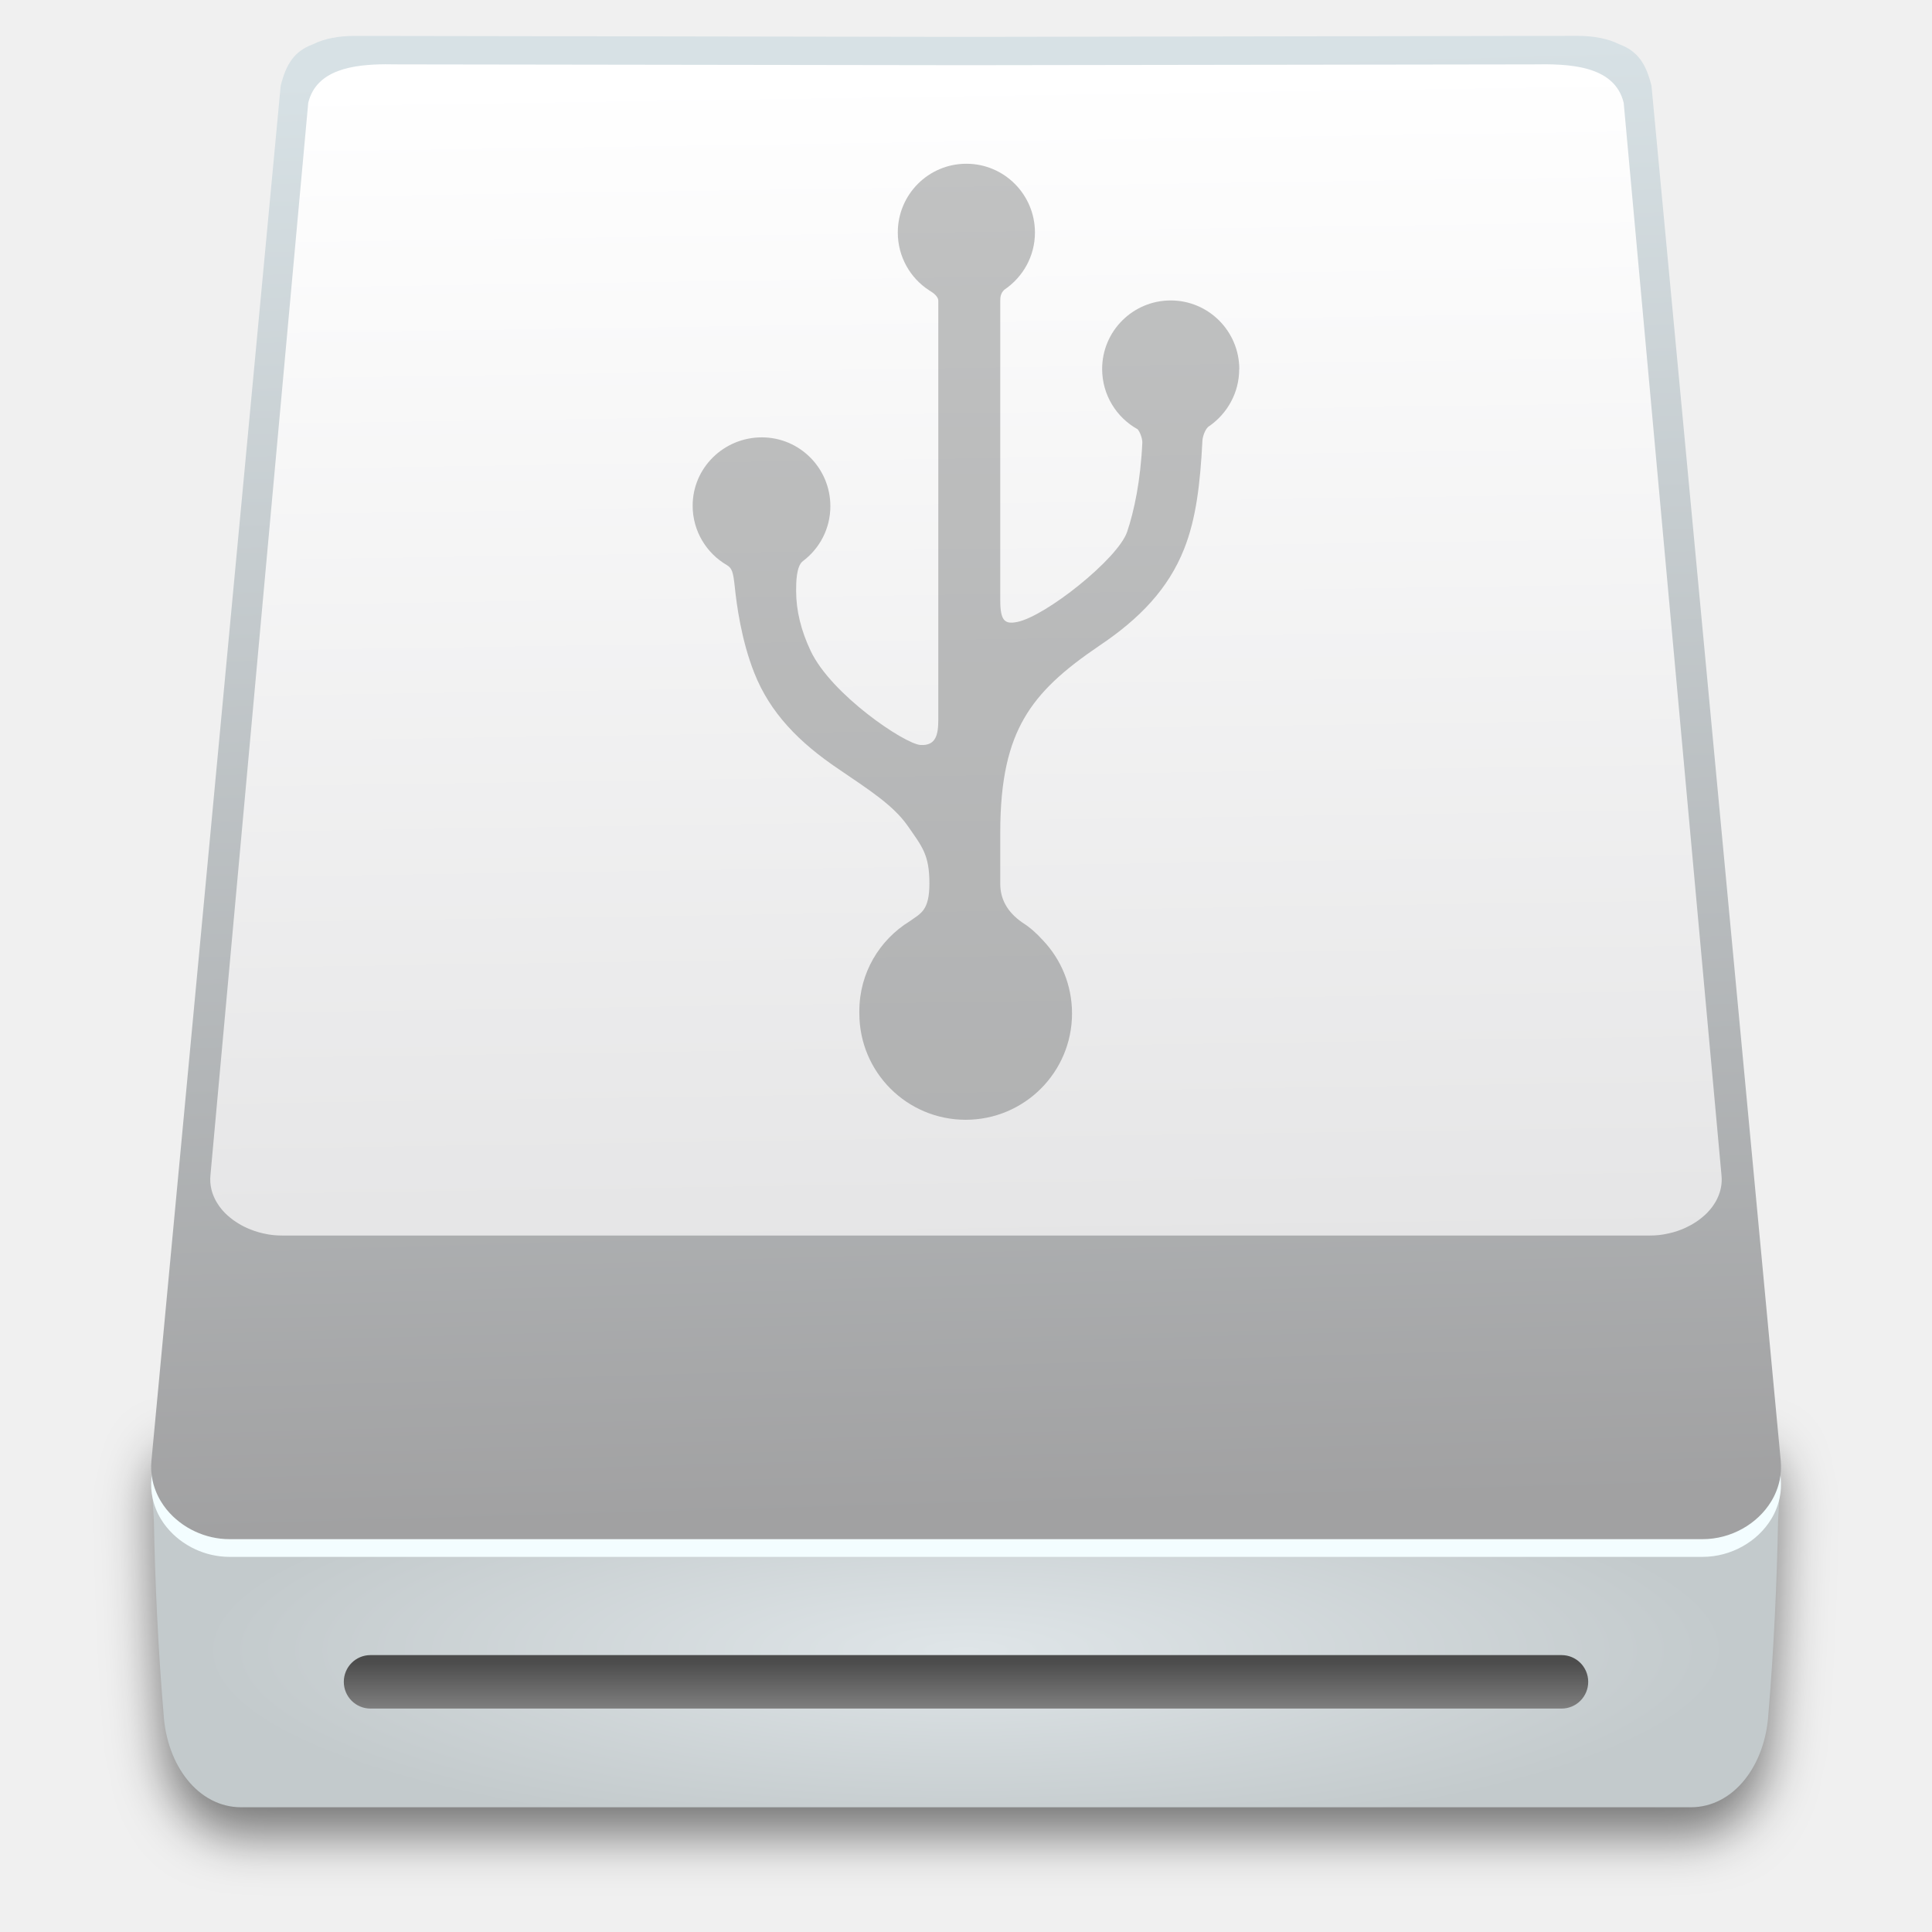
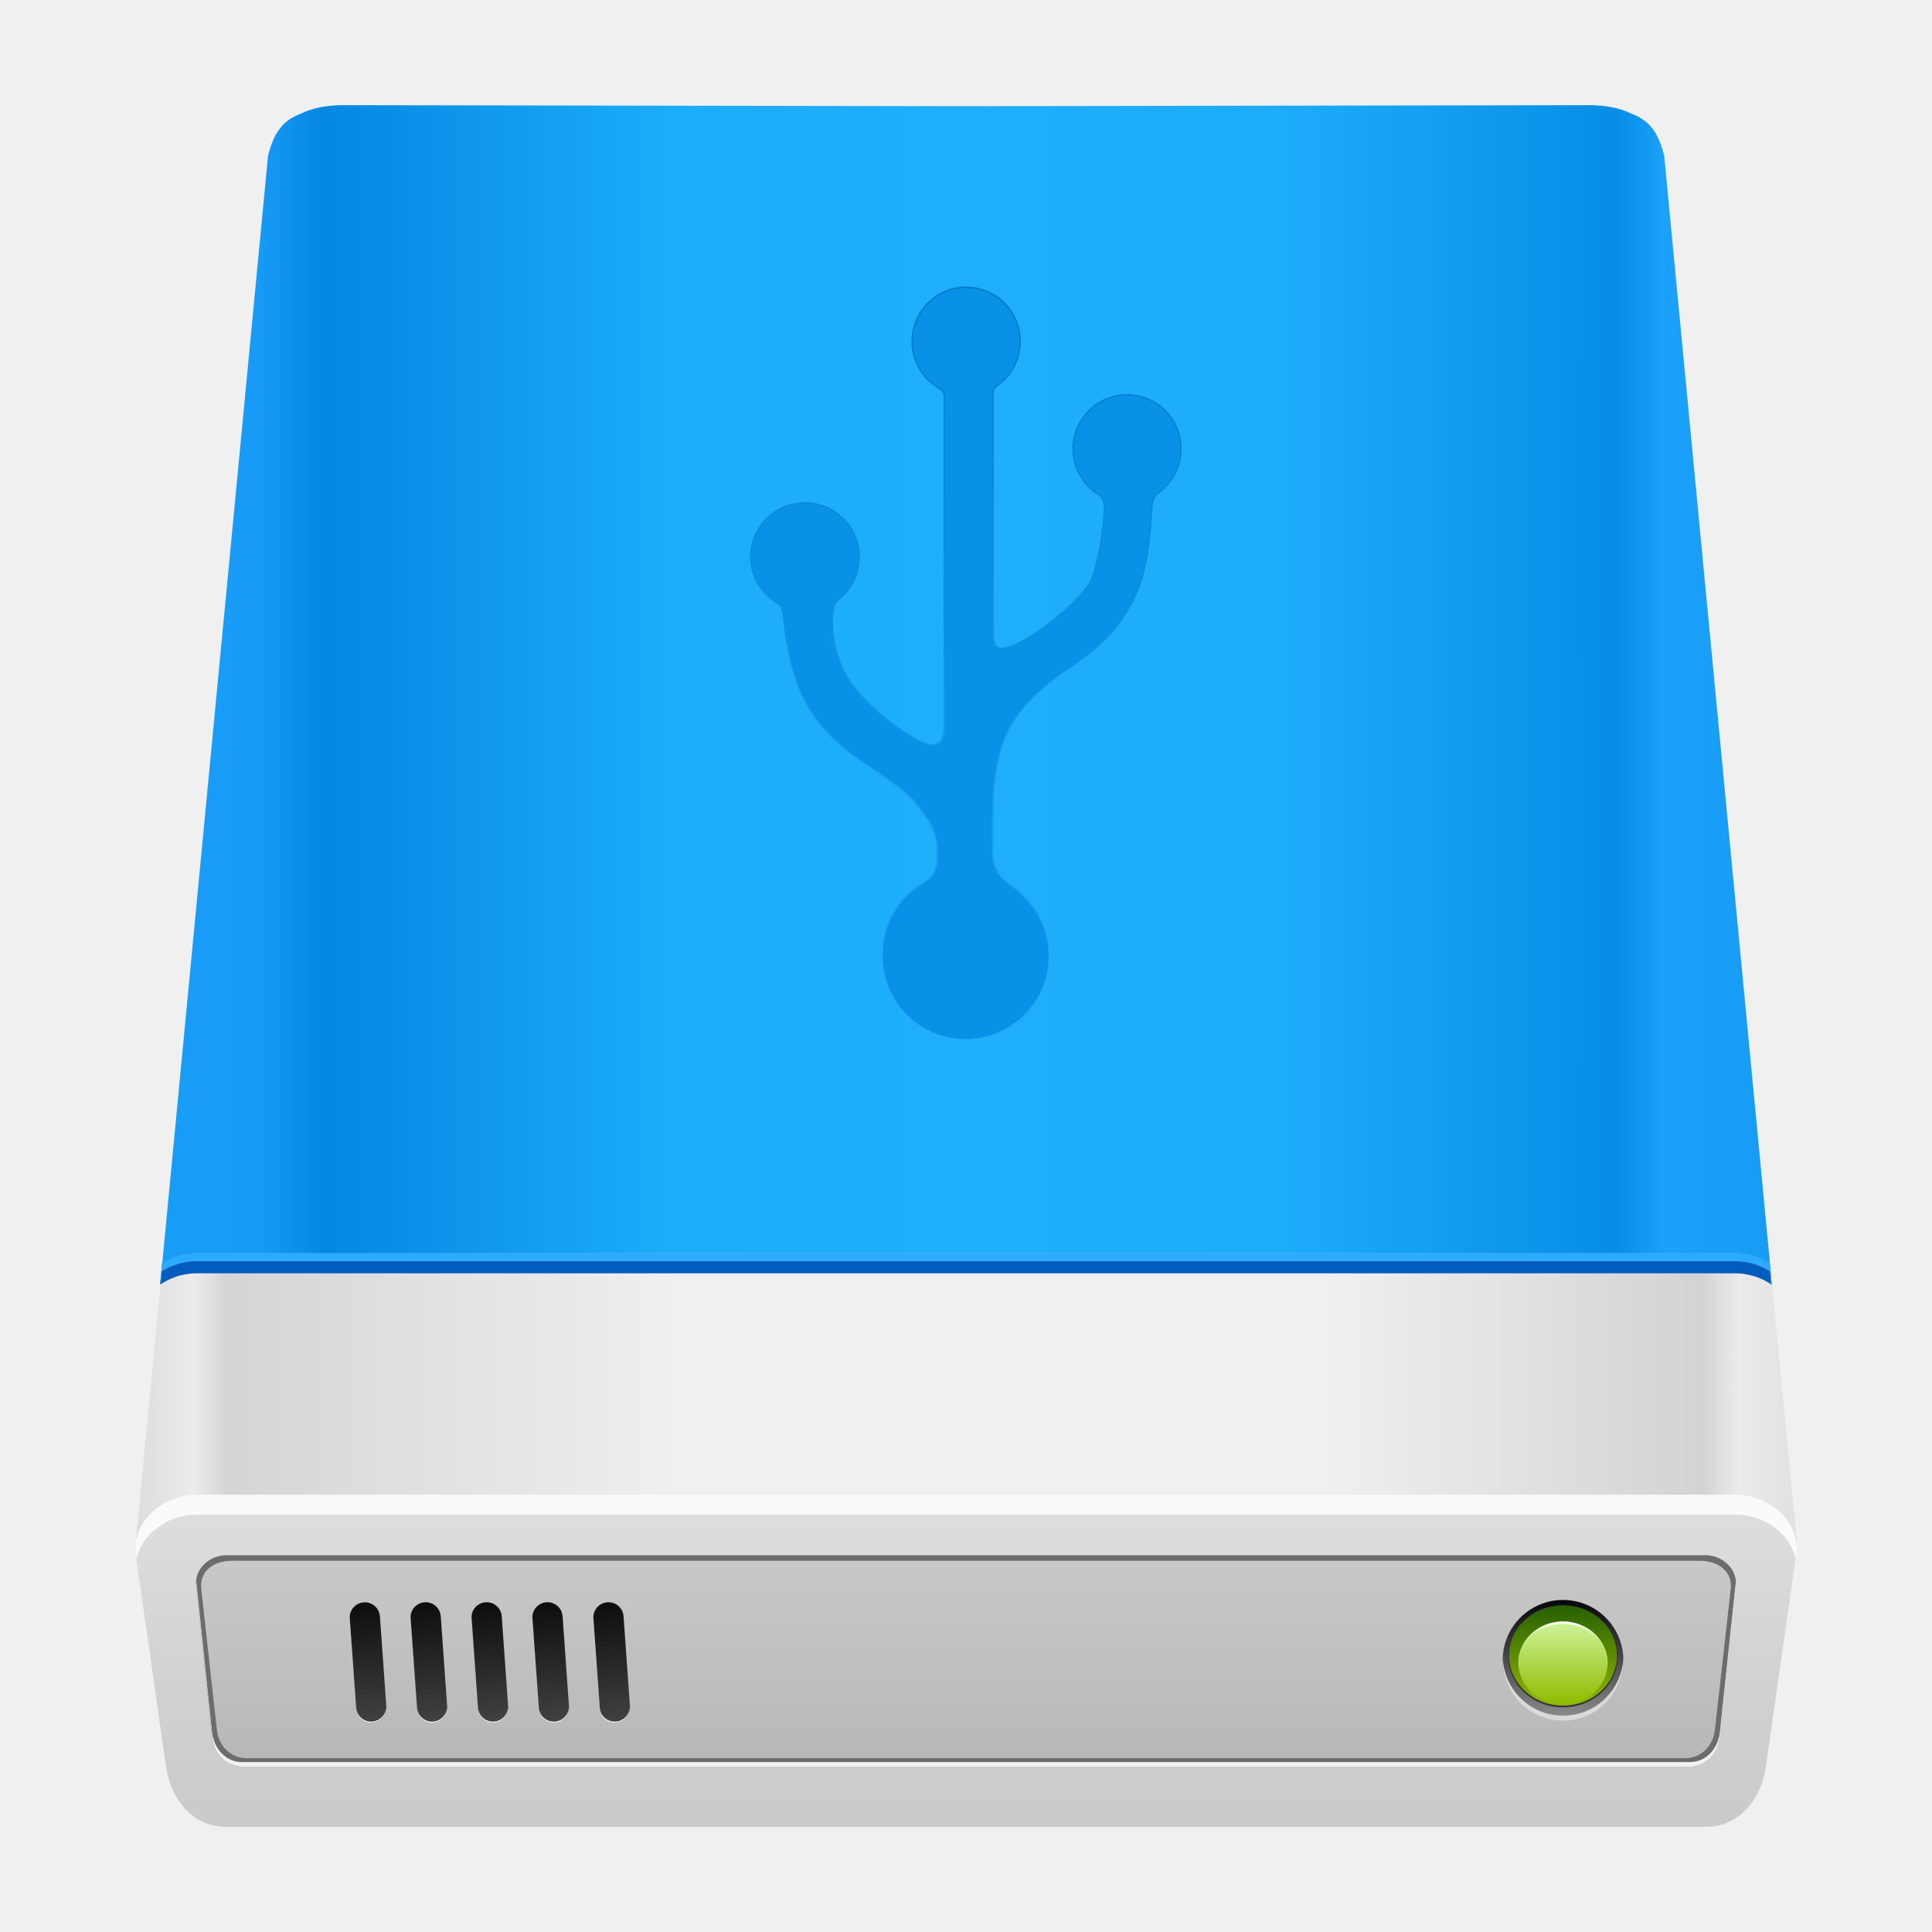
- <svg xmlns="http://www.w3.org/2000/svg" width="64" height="64" version="1.1" viewBox="0 0 16.933 16.933">
+ <svg xmlns="http://www.w3.org/2000/svg" xmlns:xlink="http://www.w3.org/1999/xlink" width="64" height="64" version="1.1" viewBox="0 0 16.933 16.933">
  <defs>
-     <radialGradient id="a" cx="502.62" cy="372.05" r="74.884" gradientTransform="matrix(.19224 0 0 .047917 -79.69 275.86)" gradientUnits="userSpaceOnUse">
-       <stop stop-color="#dfe5e8" offset="0" />
-       <stop stop-color="#c3cacc" offset="1" />
-     </radialGradient>
-     <linearGradient id="b" x1="500.55" x2="504.38" y1="216.14" y2="349.1" gradientTransform="matrix(.20398 0 0 .20398 -85.589 219.91)" gradientUnits="userSpaceOnUse">
-       <stop stop-color="#d7e1e5" offset="0" />
-       <stop stop-color="#a1a1a2" offset="1" />
+     <linearGradient id="linearGradient122580" x1="-253" x2="-198" y1="58.33" y2="58.33" gradientTransform="matrix(.26459 0 0 .26459 91.739 4.8853)" gradientUnits="userSpaceOnUse">
+       <stop stop-color="#ddd" offset="0" />
+       <stop stop-color="#ebebeb" offset=".035" />
+       <stop stop-color="#d5d5d5" offset=".055" />
+       <stop stop-color="#f0f0f0" offset=".331" />
+       <stop stop-color="#f0f0f0" offset=".506" />
+       <stop stop-color="#f0f0f0" offset=".715" />
+       <stop stop-color="#d3d3d3" offset=".944" />
+       <stop stop-color="#ebebeb" offset=".965" />
+       <stop stop-color="#e1e1e1" offset="1" />
    </linearGradient>
-     <linearGradient id="d" x1="63.721" x2="64.939" y1="168.65" y2="249.61" gradientTransform="matrix(.27192 0 0 .27192 -1.4468 218.36)" gradientUnits="userSpaceOnUse">
+     <linearGradient id="linearGradient158037" x1="-252.13" x2="-198.87" y1="33.15" y2="33.15" gradientTransform="matrix(.26459 0 0 .26459 91.739 4.8853)" gradientUnits="userSpaceOnUse">
+       <stop stop-color="#189df7" offset="0" />
+       <stop stop-color="#189bf7" offset=".06" />
+       <stop stop-color="#0587e4" offset=".1" />
+       <stop stop-color="#1cadfa" offset=".319" />
+       <stop stop-color="#1eaefb" offset=".506" />
+       <stop stop-color="#1dacfa" offset=".695" />
+       <stop stop-color="#068ee7" offset=".905" />
+       <stop stop-color="#1ba1f9" offset=".934" />
+       <stop stop-color="#169cf5" offset="1" />
+     </linearGradient>
+     <linearGradient id="linearGradient3986" x1="-59.557" x2="-59.557" y1="15.884" y2="18.79" gradientTransform="translate(91.739 4.8853)" gradientUnits="userSpaceOnUse">
+       <stop stop-color="#dfdfdf" offset="0" />
+       <stop stop-color="#d2d2d2" offset=".532" />
+       <stop stop-color="#cacaca" offset="1" />
+     </linearGradient>
+     <linearGradient id="linearGradient12298" x1="-58.757" x2="-58.757" y1="16.466" y2="18.206" gradientTransform="matrix(1 0 0 .98695 91.739 5.1004)" gradientUnits="userSpaceOnUse">
+       <stop stop-color="#c8c8c8" offset="0" />
+       <stop stop-color="#b8b8b8" offset="1" />
+     </linearGradient>
+     <linearGradient id="linearGradient988" x1="-61.911" x2="-61.911" y1="14.023" y2="15.081" gradientTransform="translate(87.232 9.5276)" gradientUnits="userSpaceOnUse" xlink:href="#linearGradient24279" />
+     <linearGradient id="linearGradient24279">
+       <stop stop-color="#0d0d0d" offset="0" />
+       <stop stop-color="#414141" offset="1" />
+     </linearGradient>
+     <linearGradient id="linearGradient990" x1="-61.911" x2="-61.911" y1="14.023" y2="15.081" gradientTransform="translate(87.764 9.5655)" gradientUnits="userSpaceOnUse" xlink:href="#linearGradient24279" />
+     <linearGradient id="linearGradient992" x1="-61.911" x2="-61.911" y1="14.023" y2="15.081" gradientTransform="translate(88.297 9.6035)" gradientUnits="userSpaceOnUse" xlink:href="#linearGradient24279" />
+     <linearGradient id="linearGradient994" x1="-61.911" x2="-61.911" y1="14.023" y2="15.081" gradientTransform="translate(88.829 9.6414)" gradientUnits="userSpaceOnUse" xlink:href="#linearGradient24279" />
+     <linearGradient id="linearGradient24281" x1="-61.911" x2="-61.911" y1="14.023" y2="15.081" gradientTransform="translate(89.362 9.6793)" gradientUnits="userSpaceOnUse" xlink:href="#linearGradient24279" />
+     <linearGradient id="linearGradient45238" x1="-55.576" x2="-55.576" y1="13.942" y2="14.996" gradientTransform="translate(92.883 7.7392)" gradientUnits="userSpaceOnUse">
+       <stop stop-color="#070509" offset="0" />
+       <stop stop-color="#8e8e8e" offset="1" />
+     </linearGradient>
+     <linearGradient id="linearGradient59949" x1="-55.566" x2="-55.566" y1="13.99" y2="14.865" gradientTransform="translate(92.883 7.7392)" gradientUnits="userSpaceOnUse">
+       <stop stop-color="#276000" offset="0" />
+       <stop stop-color="#90b800" offset="1" />
+     </linearGradient>
+     <linearGradient id="linearGradient69044" x1="-55.566" x2="-55.566" y1="13.99" y2="14.865" gradientTransform="matrix(.82719 0 0 .82719 83.278 10.298)" gradientUnits="userSpaceOnUse">
+       <stop stop-color="#cef59a" offset="0" />
+       <stop stop-color="#91ba00" offset="1" />
+     </linearGradient>
+     <linearGradient id="linearGradient106117" x1="-55.566" x2="-55.566" y1="13.99" y2="14.223" gradientTransform="matrix(.8272 0 0 .8272 83.278 10.298)" gradientUnits="userSpaceOnUse">
      <stop stop-color="#fff" offset="0" />
-       <stop stop-color="#e5e5e6" offset="1" />
+       <stop stop-color="#bee571" offset="1" />
    </linearGradient>
-     <linearGradient id="c" x1="-17.94" x2="-17.94" y1="351.1" y2="361.98" gradientTransform="matrix(.18197 0 0 .085108 19.129 264.03)" gradientUnits="userSpaceOnUse">
-       <stop stop-color="#4c4c4c" offset="0" />
-       <stop stop-color="#828282" offset="1" />
+     <linearGradient id="linearGradient199209" x1="-28.818" x2="-28.818" y1="5.055" y2="13.503" gradientTransform="matrix(.78693 0 0 .78693 56.638 6.1826)" gradientUnits="userSpaceOnUse">
+       <stop stop-color="#0079c7" offset="0" />
+       <stop stop-color="#27acfe" offset="1" />
    </linearGradient>
-     <filter id="e" x="-.037" y="-.158" width="1.074" height="1.315" color-interpolation-filters="sRGB">
-       <feGaussianBlur stdDeviation="0.471" />
-     </filter>
  </defs>
-   <g transform="matrix(.33777 0 0 .33777 .19138 .19104)">
-     <g transform="translate(1,1)">
-       <g opacity=".1">
+   <g transform="translate(-23.608 -7.6592)">
+     <g stroke-width="1.019">
+       <path d="m39.139 18.919c-7e-3 -0.005-0.014-0.009-0.021-0.014-0.013-0.008-0.026-0.015-0.039-0.022-0.013-0.007-0.027-0.013-0.04-0.019-0.014-0.006-0.028-0.011-0.042-0.016-0.014-0.005-0.029-0.009-0.043-0.012-0.015-0.004-0.03-0.007-0.044-0.009s-0.03-0.004-0.045-0.006c-0.015-0.001-0.03-0.002-0.045-0.002h-13.486c-0.015 0-0.031 7.94e-4 -0.046 0.002-0.015 0.001-0.03 0.003-0.045 0.006s-0.03 0.006-0.044 0.009c-0.015 0.004-0.029 0.008-0.043 0.012-0.014 0.005-0.029 0.01-0.042 0.016-0.014 0.006-0.027 0.012-0.04 0.019-0.013 0.007-0.026 0.014-0.039 0.022-0.007 0.005-0.014 0.01-0.021 0.014l-0.21 2.2c-0.006 0.06-0.002 0.119 0.01 0.175 0.005 0.022 0.011 0.044 0.018 0.066 0.004 0.011 0.007 0.022 0.011 0.032 0.013 0.031 0.028 0.062 0.045 0.09 0.029 0.048 0.065 0.092 0.105 0.132 0.008 0.008 0.016 0.016 0.025 0.023 0.043 0.038 0.091 0.07 0.142 0.097 0.01 0.005 0.02 0.011 0.031 0.015 0.095 0.044 0.2 0.069 0.309 0.069h13.154c0.253 0 0.489-0.135 0.612-0.337 0.017-0.029 0.033-0.059 0.045-0.09 0.004-0.01 0.008-0.021 0.012-0.032 0.007-0.021 0.013-0.043 0.018-0.066 0.012-0.056 0.015-0.114 0.01-0.175z" fill="url(#linearGradient122580)" />
+       <path d="m39.12 18.732c-0.014-0.009-0.028-0.017-0.042-0.024-0.016-0.008-0.032-0.015-0.049-0.022-0.017-0.007-0.034-0.013-0.051-0.018-0.017-0.005-0.034-0.009-0.052-0.013-0.018-0.004-0.036-0.006-0.054-0.008-0.018-0.002-0.036-0.003-0.054-0.003h-13.487c-0.018 0-0.036 7.68e-4 -0.054 0.003-0.018 0.002-0.036 0.005-0.054 0.008-0.018 0.004-0.035 0.008-0.052 0.013-0.017 0.005-0.035 0.011-0.051 0.018-0.017 0.007-0.033 0.014-0.049 0.022-0.014 0.007-0.028 0.016-0.042 0.024l-0.018 0.187c0.007-0.005 0.014-0.01 0.021-0.014 0.013-0.008 0.026-0.015 0.039-0.022 0.013-0.007 0.027-0.013 0.04-0.019 0.014-0.006 0.028-0.011 0.042-0.016 0.014-0.005 0.028-0.009 0.043-0.012s0.03-0.007 0.044-0.009c0.015-0.003 0.03-0.004 0.045-0.006s0.031-0.002 0.046-0.002h13.486c0.015 0 0.03 7.94e-4 0.045 0.002 0.015 0.001 0.03 0.003 0.045 0.006s0.03 0.006 0.044 0.009c0.015 0.004 0.029 0.008 0.043 0.012 0.014 0.005 0.028 0.01 0.042 0.016 0.014 0.006 0.027 0.012 0.04 0.019 0.013 0.007 0.026 0.014 0.039 0.022 0.007 0.004 0.014 0.009 0.021 0.014z" fill="#015cbe" />
+       <path d="m26.619 8.581c-0.146-2.58e-4 -0.273 0.024-0.376 0.075-0.167 0.062-0.238 0.179-0.286 0.369l-0.927 9.707c0.014-0.009 0.028-0.017 0.042-0.024 0.016-0.008 0.032-0.015 0.049-0.022 0.017-0.007 0.034-0.013 0.051-0.018 0.017-0.005 0.034-0.009 0.052-0.013 0.018-0.004 0.036-0.006 0.054-0.008 0.018-0.002 0.036-0.003 0.054-0.003h13.487c0.018 0 0.036 7.69e-4 0.054 0.003 0.018 0.002 0.036 0.005 0.054 0.008 0.018 0.004 0.035 0.008 0.052 0.013 0.017 0.005 0.035 0.011 0.051 0.018 0.017 0.007 0.033 0.014 0.049 0.022 0.014 0.007 0.028 0.016 0.042 0.024l-0.927-9.707c-0.048-0.19-0.119-0.307-0.286-0.369-0.103-0.051-0.229-0.075-0.376-0.075l-5.457 0.009z" fill="url(#linearGradient158037)" />
    </g>
+     <g stroke-linecap="round" stroke-linejoin="round">
+       <path d="m25.328 20.761h13.493c0.293 0 0.571 0.239 0.529 0.529l-0.265 1.852c-0.041 0.29-0.236 0.529-0.529 0.529h-12.964c-0.293 0-0.488-0.239-0.529-0.529l-0.265-1.852c-0.041-0.29 0.236-0.529 0.529-0.529z" color="#000000" fill="url(#linearGradient3986)" stroke-width=".053" style="-inkscape-stroke:none" />
+       <path d="m25.592 21.29h12.964c0.147 0 0.28 0.119 0.265 0.265l-0.14 1.323c-0.015 0.146-0.118 0.265-0.265 0.265h-12.686c-0.147 0-0.249-0.119-0.265-0.265l-0.138-1.323c-0.015-0.146 0.118-0.265 0.265-0.265z" color="#000000" fill="#6c6c6c" stroke-width=".041" style="-inkscape-stroke:none" />
+       <path d="m25.328 20.76c-0.293 0-0.571 0.239-0.529 0.529l0.005 0.035c0.047-0.223 0.28-0.39 0.524-0.39h13.494c0.244 0 0.477 0.166 0.524 0.39l0.005-0.035c0.041-0.29-0.236-0.529-0.529-0.529z" color="#000000" fill="#fafafa" stroke-width=".053" style="-inkscape-stroke:none" />
+       <path d="m25.635 21.339h12.879c0.146 0 0.281 0.089 0.263 0.247l-0.139 1.236c-0.015 0.136-0.117 0.247-0.263 0.247h-12.603c-0.146 0-0.248-0.111-0.263-0.247l-0.137-1.236c-0.018-0.163 0.117-0.247 0.263-0.247z" color="#000000" fill="url(#linearGradient12298)" stroke-width=".039" style="-inkscape-stroke:none" />
+       <path d="m25.328 21.515c-0.001 0.013-0.001 0.026 0 0.04l0.138 1.323c0.015 0.146 0.118 0.265 0.265 0.265h12.686c0.147 0 0.249-0.119 0.265-0.265l0.141-1.323c0.001-0.014 0.001-0.027 0-0.04l-0.141 1.323c-0.015 0.146-0.118 0.265-0.265 0.265h-12.686c-0.147 0-0.249-0.119-0.265-0.265z" color="#000000" fill="#f0f0f0" stroke-width=".041" style="-inkscape-stroke:none" />
+       <g stroke-width=".053">
+         <rect transform="rotate(-4.0717)" x="25.055" y="23.551" width=".265" height="1.058" ry=".132" fill="url(#linearGradient988)" />
+         <path d="m26.672 21.833c-3.7e-5 0.004-2.62e-4 0.007 0 0.011l0.057 0.792c0.005 0.073 0.068 0.128 0.141 0.122 0.072-0.005 0.126-0.065 0.123-0.136-3e-3 0.066-0.055 0.121-0.123 0.126-0.073 0.005-0.136-0.05-0.141-0.123z" fill="#f0f0f0" />
+         <rect transform="rotate(-4.0717)" x="25.587" y="23.588" width=".265" height="1.058" ry=".132" fill="url(#linearGradient990)" />
+         <path d="m27.206 21.833c-3.7e-5 0.004-2.62e-4 0.007 0 0.011l0.057 0.792c0.005 0.073 0.068 0.128 0.141 0.122 0.072-0.005 0.126-0.065 0.123-0.136-3e-3 0.066-0.055 0.121-0.123 0.126-0.073 0.005-0.136-0.05-0.141-0.123z" fill="#f0f0f0" />
+         <rect transform="rotate(-4.0717)" x="26.12" y="23.626" width=".265" height="1.058" ry=".132" fill="url(#linearGradient992)" />
+         <path d="m27.74 21.833c-3.7e-5 0.004-2.62e-4 0.007 0 0.011l0.057 0.792c0.005 0.073 0.068 0.128 0.141 0.122 0.072-0.005 0.126-0.065 0.123-0.136-3e-3 0.066-0.055 0.121-0.123 0.126-0.073 0.005-0.136-0.05-0.141-0.123z" fill="#f0f0f0" />
+         <rect transform="rotate(-4.0717)" x="26.652" y="23.664" width=".265" height="1.058" ry=".132" fill="url(#linearGradient994)" />
+         <path d="m28.273 21.833c-3.7e-5 0.004-2.62e-4 0.007 0 0.011l0.057 0.792c0.005 0.073 0.068 0.128 0.141 0.122 0.072-0.005 0.126-0.065 0.123-0.136-3e-3 0.066-0.055 0.121-0.123 0.126-0.073 0.005-0.136-0.05-0.141-0.123z" fill="#f0f0f0" />
+         <rect transform="rotate(-4.0717)" x="27.185" y="23.702" width=".265" height="1.058" ry=".132" fill="url(#linearGradient24281)" />
+         <path d="m28.807 21.833c-3.7e-5 0.004-2.62e-4 0.007 0 0.011l0.057 0.792c0.005 0.073 0.068 0.128 0.141 0.122 0.072-0.005 0.126-0.065 0.123-0.136-3e-3 0.066-0.055 0.121-0.123 0.126-0.073 0.005-0.136-0.05-0.141-0.123z" fill="#f0f0f0" />
+       </g>
+       <circle cx="37.307" cy="22.211" r=".529" fill="url(#linearGradient45238)" stroke-width=".06" />
+       <path d="m37.836 22.184a0.529 0.529 0 0 1-0.529 0.512 0.529 0.529 0 0 1-0.528-0.507 0.529 0.529 0 0 0-0.001 0.023 0.529 0.529 0 0 0 0.529 0.529 0.529 0.529 0 0 0 0.529-0.529 0.529 0.529 0 0 0-5.29e-4 -0.027z" fill="#d9d9d9" stroke-width=".06" />
+       <ellipse cx="37.307" cy="22.176" rx=".481" ry=".447" fill="#33323a" stroke-width=".052" />
+       <ellipse cx="37.307" cy="22.169" rx=".473" ry=".439" fill="url(#linearGradient59949)" stroke-width=".051" />
+       <ellipse cx="37.307" cy="22.234" rx=".391" ry=".363" fill="url(#linearGradient69044)" stroke-width=".042" />
+       <path d="m37.307 21.871a0.391 0.363 0 0 0-0.391 0.363 0.391 0.363 0 0 0 0.007 0.069 0.387 0.36 0 0 1-0.004-0.051 0.387 0.36 0 0 1 0.387-0.36 0.387 0.36 0 0 1 0.388 0.36 0.387 0.36 0 0 1-0.004 0.048 0.391 0.363 0 0 0 0.007-0.066 0.391 0.363 0 0 0-0.391-0.363z" fill="url(#linearGradient106117)" stroke-width=".042" />
    </g>
-   </g>
-   <g transform="matrix(.33777 0 0 .33777 .19138 .19104)">
-   </g>
-   <style type="text/css">.st0{opacity:0.15;fill:#45413C;}
- 	.st1{fill:#FFE500;}
- 	.st2{fill:#EBCB00;}
- 	.st3{fill:none;stroke:#45413C;stroke-linecap:round;stroke-linejoin:round;stroke-miterlimit:10;}
- 	.st4{fill:#FFAA54;}
- 	.st5{fill:#FF8A14;}
- 	.st6{fill:#FFB0CA;stroke:#45413C;stroke-linecap:round;stroke-linejoin:round;stroke-miterlimit:10;}
- 	.st7{fill:#FF87AF;stroke:#45413C;stroke-linecap:round;stroke-linejoin:round;stroke-miterlimit:10;}
- 	.st8{fill:#FFCC99;}
- 	.st9{fill:#FFFFFF;}
- 	.st10{fill:#F0F0F0;}
- 	.st11{fill:#BF8256;}
- 	.st12{fill:#915E3A;}
- 	.st13{fill:#DEA47A;}
- 	.st14{fill:#F0D5A8;}
- 	.st15{fill:#DEBB7E;}
- 	.st16{fill:#F7E5C6;}
- 	.st17{fill:#FF8A14;stroke:#45413C;stroke-linecap:round;stroke-linejoin:round;stroke-miterlimit:10;}
- 	.st18{fill:#FFF5E3;}
- 	.st19{fill:#FFF48C;}
- 	.st20{fill:#FFFACF;}
- 	.st21{fill:#FFFCE5;}
- 	.st22{fill:#FF87AF;}
- 	.st23{fill:#FFB0CA;}
- 	.st24{fill:#FFE500;stroke:#45413C;stroke-linecap:round;stroke-linejoin:round;stroke-miterlimit:10;}
- 	.st25{fill:#9CEB60;stroke:#45413C;stroke-linecap:round;stroke-linejoin:round;stroke-miterlimit:10;}
- 	.st26{fill:#FFFACF;stroke:#45413C;stroke-linecap:round;stroke-linejoin:round;stroke-miterlimit:10;}
- 	.st27{fill:#00F5BC;stroke:#45413C;stroke-linecap:round;stroke-linejoin:round;stroke-miterlimit:10;}
- 	.st28{fill:#BF8256;stroke:#45413C;stroke-linecap:round;stroke-linejoin:round;stroke-miterlimit:10;}
- 	.st29{fill:#FFE3CF;stroke:#45413C;stroke-linecap:round;stroke-linejoin:round;stroke-miterlimit:10;}
- 	.st30{fill:#FF6242;}
- 	.st31{fill:#FF866E;}
- 	.st32{fill:none;stroke:#E04122;stroke-linecap:round;stroke-linejoin:round;stroke-miterlimit:10;}
- 	.st33{fill:#FFFEF2;stroke:#45413C;stroke-linecap:round;stroke-linejoin:round;stroke-miterlimit:10;}
- 	.st34{fill:#FF6242;stroke:#45413C;stroke-linecap:round;stroke-linejoin:round;stroke-miterlimit:10;}
- 	.st35{fill:#FFA694;}
- 	.st36{fill:#FFFFFF;stroke:#45413C;stroke-linecap:round;stroke-linejoin:round;stroke-miterlimit:10;}
- 	.st37{fill:#FFFEF2;}
- 	.st38{fill:#FF6196;}
- 	.st39{fill:#B89558;}
- 	.st40{fill:none;stroke:#915E3A;stroke-linecap:round;stroke-linejoin:round;stroke-miterlimit:10;}
- 	.st41{fill:#DEBB7E;stroke:#45413C;stroke-linecap:round;stroke-linejoin:round;stroke-miterlimit:10;}
- 	.st42{fill:#6DD627;stroke:#45413C;stroke-linecap:round;stroke-linejoin:round;stroke-miterlimit:10;}
- 	.st43{fill:#E5F8FF;}
- 	.st44{fill:#E8F4FA;}
- 	.st45{fill:#E8F4FA;stroke:#45413C;stroke-linecap:round;stroke-linejoin:round;stroke-miterlimit:10;}
- 	.st46{fill:#FFCCDD;}
- 	.st47{fill:#E5F8FF;stroke:#45413C;stroke-linecap:round;stroke-linejoin:round;stroke-miterlimit:10;}
- 	.st48{fill:#00B8F0;stroke:#45413C;stroke-linecap:round;stroke-linejoin:round;stroke-miterlimit:10;}
- 	.st49{fill:#00B8F0;}
- 	.st50{fill:#4ACFFF;}
- 	.st51{fill:#E04122;}
- 	.st52{fill:#E04122;stroke:#45413C;stroke-linecap:round;stroke-linejoin:round;stroke-miterlimit:10;}
- 	.st53{fill:#87898C;}
- 	.st54{fill:#BDBEC0;}
- 	.st55{fill:#656769;}
- 	.st56{fill:#525252;}
- 	.st57{fill:#FFF48C;stroke:#45413C;stroke-linecap:round;stroke-linejoin:round;stroke-miterlimit:10;}
- 	.st58{fill:#6DD627;}
- 	.st59{fill:#EB6D00;}
- 	.st60{fill:#46B000;}
- 	.st61{fill:#80DDFF;}
- 	.st62{fill:#DAEDF7;}
- 	.st63{fill:#BF8DF2;stroke:#45413C;stroke-linecap:round;stroke-linejoin:round;stroke-miterlimit:10;}
- 	.st64{fill:#9F5AE5;stroke:#45413C;stroke-linecap:round;stroke-linejoin:round;stroke-miterlimit:10;}
- 	.st65{fill:#C8FFA1;}
- 	.st66{fill:#E4FFD1;}
- 	.st67{fill:#9CEB60;}
- 	.st68{fill:#E5FEFF;}
- 	.st69{fill:#B8ECFF;}
- 	.st70{fill:#E0E0E0;stroke:#45413C;stroke-linecap:round;stroke-linejoin:round;stroke-miterlimit:10;}
- 	.st71{fill:#E0E0E0;}
- 	.st72{fill:none;stroke:#4F4B45;stroke-linejoin:round;stroke-miterlimit:10;}
- 	.st73{fill:none;stroke:#4F4B45;stroke-linecap:round;stroke-linejoin:round;stroke-miterlimit:10;}
- 	.st74{fill:#E0366F;stroke:#45413C;stroke-linecap:round;stroke-linejoin:round;stroke-miterlimit:10;}
- 	.st75{fill:none;stroke:#45413C;stroke-miterlimit:10;}
- 	.st76{fill:#FF866E;stroke:#45413C;stroke-linecap:round;stroke-linejoin:round;stroke-miterlimit:10;}
- 	.st77{fill:#45413C;stroke:#45413C;stroke-linecap:round;stroke-linejoin:round;stroke-miterlimit:10;}
- 	.st78{fill:#9F5AE5;}
- 	.st79{fill:#803EC2;}
- 	.st80{fill:#803EC2;stroke:#45413C;stroke-linecap:round;stroke-linejoin:round;stroke-miterlimit:10;}
- 	.st81{fill:#BF8DF2;}
- 	.st82{fill:#FFAA54;stroke:#45413C;stroke-linecap:round;stroke-linejoin:round;stroke-miterlimit:10;}
- 	.st83{fill:none;stroke:#45413C;stroke-linejoin:round;stroke-miterlimit:10;}
- 	.st84{fill:#FFCCDD;stroke:#45413C;stroke-linecap:round;stroke-linejoin:round;stroke-miterlimit:10;}
- 	.st85{fill:#FF6196;stroke:#45413C;stroke-linecap:round;stroke-linejoin:round;stroke-miterlimit:10;}
- 	.st86{fill:#FFE5EE;}
- 	.st87{fill:#F7E5C6;stroke:#45413C;stroke-linecap:round;stroke-linejoin:round;stroke-miterlimit:10;}
- 	.st88{fill:#E5FFF9;}
- 	.st89{fill:none;stroke:#45413C;stroke-width:1.006;stroke-linecap:round;stroke-linejoin:round;stroke-miterlimit:10;}
- 	.st90{fill:#4AEFF7;}
- 	.st91{fill:#A6FBFF;}
- 	.st92{fill:#E5FEFF;stroke:#45413C;stroke-linecap:round;stroke-linejoin:round;stroke-miterlimit:10;}
- 	.st93{fill:#46B000;stroke:#45413C;stroke-linecap:round;stroke-linejoin:round;stroke-miterlimit:10;}
- 	.st94{fill:#FFFFFF;stroke:#45413C;stroke-linejoin:round;stroke-miterlimit:10;}
- 	.st95{fill:#FFFFFF;stroke:#45413C;stroke-miterlimit:10;}
- 	.st96{fill:#009FD9;}
- 	.st97{fill:#00DFEB;}
- 	.st98{fill:#C0DCEB;stroke:#45413C;stroke-linecap:round;stroke-linejoin:round;stroke-miterlimit:10;}
- 	.st99{fill:#00DFEB;stroke:#45413C;stroke-linecap:round;stroke-linejoin:round;stroke-miterlimit:10;}
- 	.st100{fill:#FFE5EE;stroke:#45413C;stroke-linecap:round;stroke-linejoin:round;stroke-miterlimit:10;}
- 	.st101{fill:#8CA4B8;}
- 	.st102{fill:#ADC4D9;}
- 	.st103{fill:#656769;stroke:#45413C;stroke-linecap:round;stroke-linejoin:round;stroke-miterlimit:10;}
- 	.st104{fill:#F0F0F0;stroke:#45413C;stroke-linecap:round;stroke-linejoin:round;stroke-miterlimit:10;}
- 	.st105{fill:#C0DCEB;}
- 	.st106{fill:#45413C;}
- 	.st107{fill:#FFCABF;}
- 	.st108{fill:#87898C;stroke:#45413C;stroke-linecap:round;stroke-linejoin:round;stroke-miterlimit:10;}
- 	.st109{fill:#EBCB00;stroke:#45413C;stroke-linecap:round;stroke-linejoin:round;stroke-miterlimit:10;}</style>
-   <g transform="translate(-.00025921 -.30976)">
-     <g transform="translate(0,-280.07)">
-       <g transform="matrix(.46679 0 0 .46867 .56244 157.2)" stroke-width="2.138">
-         <path d="m2.149 289.98c-0.534 0.092-0.521 0.959-0.464 1.824 0.021 1.123 0.081 2.426 0.181 3.595 0.055 0.971 0.651 1.757 1.46 1.757h27.214c0.809 0 1.405-0.786 1.46-1.757 0.1-1.169 0.16-2.472 0.181-3.595 0.058-0.866 0.07-1.732-0.464-1.824h-27.426z" filter="url(#e)" opacity=".5" />
-         <path d="m2.149 289.45c-0.534 0.092-0.521 0.959-0.464 1.824 0.021 1.123 0.081 2.426 0.181 3.595 0.055 0.971 0.651 1.757 1.46 1.757h27.214c0.809 0 1.405-0.786 1.46-1.757 0.1-1.169 0.16-2.472 0.181-3.595 0.058-0.866 0.07-1.732-0.464-1.824h-27.426z" fill="url(#a)" />
-         <path d="m5.458 263.83c-0.308-5.3e-4 -0.574 0.05-0.79 0.158-0.352 0.13-0.501 0.375-0.602 0.773l-2.427 25.716c-0.012 0.126-0.004 0.249 0.021 0.366 0.01 0.047 0.022 0.093 0.038 0.138 0.008 0.022 0.016 0.045 0.025 0.067 0.026 0.066 0.058 0.129 0.095 0.189 0.061 0.101 0.136 0.193 0.222 0.276 0.017 0.017 0.035 0.033 0.053 0.049 0.09 0.079 0.19 0.147 0.298 0.204 0.022 0.011 0.043 0.022 0.065 0.032 0.199 0.093 0.421 0.145 0.649 0.145h27.659c0.533 0 1.03-0.283 1.288-0.706 0.037-0.06 0.069-0.124 0.095-0.189 0.009-0.022 0.017-0.044 0.025-0.067 0.015-0.045 0.028-0.091 0.038-0.138 0.025-0.117 0.032-0.239 0.021-0.366l-2.427-25.716c-0.101-0.398-0.25-0.643-0.602-0.773-0.216-0.107-0.482-0.158-0.79-0.158l-11.475 0.019z" fill="#f3fdff" />
-         <path d="m5.458 263.5c-0.308-5.4e-4 -0.574 0.05-0.79 0.158-0.352 0.13-0.501 0.375-0.602 0.773l-2.427 25.716c-0.012 0.126-0.004 0.249 0.021 0.366 0.01 0.047 0.022 0.093 0.038 0.138 0.008 0.022 0.016 0.045 0.025 0.067 0.026 0.066 0.058 0.129 0.095 0.189 0.061 0.101 0.136 0.193 0.222 0.276 0.017 0.017 0.035 0.033 0.053 0.048 0.09 0.079 0.19 0.148 0.298 0.204 0.022 0.011 0.043 0.022 0.065 0.032 0.199 0.093 0.421 0.145 0.649 0.145h27.659c0.533 0 1.03-0.283 1.288-0.706 0.037-0.06 0.069-0.124 0.095-0.189 0.009-0.022 0.017-0.044 0.025-0.067 0.015-0.045 0.028-0.091 0.038-0.138 0.025-0.117 0.032-0.239 0.021-0.366l-2.427-25.716c-0.101-0.398-0.25-0.643-0.602-0.773-0.216-0.107-0.482-0.158-0.79-0.158l-11.475 0.019z" fill="url(#b)" />
-         <path d="m6.041 264.03c-0.601 4e-3 -1.306 0.092-1.458 0.722l-1.835 20.042c-0.011 0.098-0.004 0.194 0.019 0.285 0.009 0.036 0.021 0.072 0.035 0.107 0.007 0.018 0.015 0.035 0.023 0.052 0.024 0.051 0.054 0.1 0.088 0.148 0.015 0.02 0.03 0.04 0.046 0.059 0.005 6e-3 0.01 0.011 0.015 0.017 0.012 0.013 0.023 0.026 0.035 0.039 0.007 7e-3 0.014 0.013 0.02 0.02 0.012 0.012 0.023 0.023 0.036 0.034 0.006 6e-3 0.013 0.011 0.02 0.017 0.011 9e-3 0.021 0.019 0.033 0.028 0.003 2e-3 0.006 4e-3 0.009 7e-3 0.004 3e-3 0.008 6e-3 0.012 9e-3 0.009 7e-3 0.019 0.015 0.028 0.022 0.005 4e-3 0.01 7e-3 0.015 0.011 0.01 7e-3 0.02 0.014 0.031 0.021 0.012 8e-3 0.023 0.016 0.035 0.023 0.011 7e-3 0.022 0.014 0.034 0.021 0.012 7e-3 0.024 0.014 0.036 0.021 0.012 6e-3 0.023 0.013 0.035 0.019 0.012 6e-3 0.025 0.013 0.038 0.019 0.012 6e-3 0.024 0.012 0.037 0.017 0.005 2e-3 0.01 5e-3 0.015 7e-3 0.014 6e-3 0.028 0.012 0.043 0.018 0.003 1e-3 0.006 2e-3 0.009 3e-3 0.003 1e-3 0.006 3e-3 0.009 4e-3 0.023 9e-3 0.047 0.018 0.07 0.026h1.006e-4c0.026 8e-3 0.052 0.017 0.078 0.024 0.009 2e-3 0.017 4e-3 0.026 7e-3 0.019 5e-3 0.037 9e-3 0.056 0.014 0.01 2e-3 0.019 4e-3 0.029 6e-3 0.018 4e-3 0.036 7e-3 0.055 0.011 0.009 2e-3 0.019 3e-3 0.028 5e-3 0.02 3e-3 0.04 6e-3 0.06 8e-3 0.009 1e-3 0.017 2e-3 0.026 3e-3 0.022 2e-3 0.043 4e-3 0.065 5e-3 0.007 5.4e-4 0.014 1e-3 0.021 1e-3 0.029 2e-3 0.058 2e-3 0.088 2e-3h25.653c0.029 0 0.059-1e-3 0.088-2e-3 0.007-5.4e-4 0.014-1e-3 0.021-1e-3 0.022-1e-3 0.043-3e-3 0.065-5e-3 0.009-8.1e-4 0.017-2e-3 0.026-3e-3 0.02-2e-3 0.04-5e-3 0.06-8e-3 0.009-1e-3 0.019-3e-3 0.028-5e-3 0.018-3e-3 0.037-6e-3 0.055-0.011 0.01-2e-3 0.019-4e-3 0.029-6e-3 0.019-4e-3 0.038-9e-3 0.057-0.014 8e-3 -2e-3 0.016-4e-3 0.024-6e-3 0.027-7e-3 0.053-0.016 0.079-0.024h1.04e-4c0.024-8e-3 0.047-0.017 0.07-0.026 0.003-1e-3 0.006-2e-3 0.009-3e-3 0.004-2e-3 8e-3 -3e-3 0.012-5e-3 0.013-5e-3 0.027-0.011 0.04-0.017 0.005-2e-3 0.01-5e-3 0.015-7e-3 0.013-5e-3 0.025-0.012 0.037-0.018 0.012-6e-3 0.024-0.012 0.036-0.018 0.012-6e-3 0.024-0.013 0.036-0.019 0.013-7e-3 0.025-0.014 0.037-0.021 0.011-6e-3 0.022-0.013 0.032-0.02 0.012-7e-3 0.024-0.015 0.036-0.023 0.01-7e-3 0.021-0.014 0.031-0.021 5e-3 -3e-3 0.01-7e-3 0.015-0.011 0.01-7e-3 0.019-0.015 0.028-0.022 0.004-3e-3 0.008-6e-3 0.012-9e-3 0.003-2e-3 0.006-4e-3 0.009-7e-3 0.011-9e-3 0.022-0.019 0.033-0.028 0.007-6e-3 0.013-0.011 0.02-0.017 0.012-0.011 0.024-0.023 0.036-0.034 0.007-6e-3 0.014-0.013 0.02-0.02 0.016-0.016 0.031-0.033 0.045-0.05 0.001-2e-3 0.003-3e-3 0.005-5e-3 8.3e-5 -1.1e-4 1.29e-4 -2.1e-4 2.06e-4 -5.5e-4 0.017-0.02 0.032-0.04 0.047-0.06 0.034-0.047 0.064-0.096 0.088-0.148 0.008-0.017 0.016-0.034 0.023-0.052 0.014-0.035 0.026-0.071 0.035-0.107 0.017-0.068 0.026-0.139 0.024-0.212-5.36e-4 -0.024-0.002-0.049-0.005-0.073l-1.835-20.043c-0.173-0.72-1.07-0.731-1.707-0.72l-10.643 0.015-10.643-0.015c-0.08-1e-3 -0.163-2e-3 -0.249-2e-3z" fill="url(#d)" />
-         <rect x="5.251" y="293.78" width="23.365" height="1" ry=".5" fill="url(#c)" />
-       </g>
-     </g>
-     <path d="m10.862 3.546c0-0.333-0.269-0.603-0.601-0.603s-0.601 0.269-0.601 0.601c0 0.226 0.125 0.425 0.311 0.528 0.024 0.028 0.041 0.084 0.041 0.112v0.007c-0.015 0.329-0.071 0.597-0.133 0.78-0.08 0.236-0.715 0.741-0.964 0.79-0.109 0.022-0.148-0.011-0.148-0.191v-2.627c0-0.028 0.004-0.065 0.036-0.094 0.161-0.109 0.268-0.292 0.268-0.501 0-0.333-0.269-0.603-0.601-0.603s-0.601 0.269-0.601 0.603c0 0.211 0.109 0.399 0.273 0.505l0.002 0.002c0.002 0.002 0.004 0.002 0.007 0.004 0.004 0.002 0.007 0.004 0.011 0.007 0.043 0.028 0.062 0.056 0.062 0.079v3.673c0 0.131-0.021 0.23-0.157 0.221-0.137-0.009-0.78-0.44-0.962-0.825-0.084-0.178-0.127-0.352-0.127-0.524v-0.009c0-0.058 0-0.211 0.06-0.254 0.146-0.11 0.24-0.284 0.24-0.481 0-0.333-0.269-0.603-0.601-0.603s-0.606 0.266-0.606 0.599c0 0.223 0.122 0.417 0.299 0.52 0.045 0.028 0.056 0.054 0.071 0.198 0.015 0.144 0.056 0.46 0.17 0.747 0.137 0.348 0.391 0.61 0.743 0.846 0.254 0.174 0.473 0.311 0.601 0.494 0.127 0.183 0.191 0.253 0.191 0.505 0 0.24-0.075 0.262-0.174 0.333-0.264 0.163-0.44 0.453-0.44 0.786v0.021c0 0.515 0.417 0.932 0.932 0.932s0.932-0.417 0.932-0.932c0-0.249-0.097-0.475-0.256-0.642-0.054-0.06-0.112-0.112-0.18-0.155-0.14-0.097-0.193-0.215-0.193-0.339v-0.451c0-0.47 0.077-0.769 0.208-0.997 0.137-0.238 0.342-0.423 0.662-0.64 0.352-0.236 0.603-0.498 0.741-0.846 0.107-0.269 0.142-0.58 0.161-0.952 0.002-0.034 0.026-0.109 0.062-0.127 0.155-0.109 0.26-0.29 0.26-0.496z" fill="#0d0e0e" opacity=".25" stroke-width=".028" />
+     <path d="m25.33 18.644c-0.018 0-0.036 7.68e-4 -0.054 0.003-0.018 0.002-0.036 0.005-0.054 0.008-0.018 0.004-0.035 0.008-0.052 0.013-0.017 0.005-0.035 0.011-0.051 0.018-0.017 0.007-0.033 0.014-0.049 0.022-0.014 0.007-0.028 0.016-0.042 0.024l-0.018 0.187c0.002-0.002 0.005-3e-3 0.007-0.005l0.011-0.113c0.014-0.009 0.028-0.017 0.042-0.024 0.016-0.008 0.032-0.016 0.049-0.022 0.017-0.007 0.034-0.013 0.051-0.018s0.034-0.009 0.052-0.013c0.018-0.004 0.036-0.006 0.054-0.008 0.018-0.002 0.036-0.003 0.054-0.003h13.487c0.018 0 0.036 7.94e-4 0.054 0.003 0.018 0.002 0.036 0.005 0.054 0.008 0.018 0.004 0.035 0.008 0.052 0.013 0.017 0.005 0.035 0.011 0.051 0.018 0.017 0.007 0.033 0.014 0.049 0.022 0.014 0.007 0.028 0.016 0.042 0.024l0.011 0.113c0.002 0.002 0.005 3e-3 0.007 0.005l-0.018-0.187c-0.014-0.009-0.028-0.017-0.042-0.024-0.016-0.008-0.032-0.015-0.049-0.022-0.017-0.007-0.034-0.013-0.051-0.018-0.017-0.005-0.034-0.009-0.052-0.013-0.018-0.004-0.036-0.006-0.054-0.008-0.018-0.002-0.036-0.003-0.054-0.003z" fill="#2cabfc" stroke-width="1.019" />
+     <path d="m33.959 11.594c0-0.262-0.212-0.474-0.473-0.474s-0.473 0.212-0.473 0.473c0 0.178 0.099 0.334 0.244 0.415 0.019 0.022 0.032 0.066 0.032 0.088v0.006c-0.012 0.259-0.056 0.47-0.105 0.614-0.063 0.186-0.563 0.583-0.758 0.621-0.085 0.018-0.116-0.009-0.116-0.15v-2.067c0-0.022 0.003-0.052 0.028-0.074 0.127-0.085 0.211-0.23 0.211-0.395 0-0.262-0.212-0.474-0.473-0.474s-0.473 0.212-0.473 0.474c0 0.166 0.085 0.314 0.215 0.398l0.002 0.002c0.002 0.002 0.003 0.002 0.006 0.003 0.003 0.002 0.006 0.003 0.009 0.006 0.034 0.022 0.049 0.044 0.049 0.062v2.891c0 0.103-0.016 0.181-0.124 0.174-0.107-0.007-0.614-0.346-0.757-0.649-0.066-0.14-0.1-0.277-0.1-0.412v-0.007c0-0.046 0-0.166 0.047-0.2 0.115-0.087 0.188-0.224 0.188-0.378 0-0.262-0.212-0.474-0.473-0.474s-0.477 0.209-0.477 0.471c0 0.175 0.096 0.328 0.236 0.409 0.035 0.022 0.044 0.043 0.056 0.156 0.012 0.113 0.044 0.362 0.134 0.588 0.107 0.274 0.308 0.48 0.585 0.666 0.2 0.137 0.373 0.244 0.473 0.389 0.1 0.144 0.15 0.199 0.15 0.398 0 0.188-0.059 0.206-0.137 0.262-0.208 0.128-0.346 0.356-0.346 0.618v0.016c0 0.405 0.328 0.733 0.733 0.733s0.733-0.328 0.733-0.733c0-0.196-0.077-0.374-0.202-0.505-0.043-0.047-0.088-0.088-0.141-0.122-0.11-0.077-0.152-0.169-0.152-0.267v-0.355c0-0.37 0.06-0.605 0.163-0.785 0.107-0.187 0.269-0.333 0.521-0.504 0.277-0.186 0.474-0.392 0.583-0.666 0.084-0.212 0.112-0.456 0.127-0.75 0.002-0.027 0.021-0.085 0.049-0.1 0.122-0.085 0.205-0.228 0.205-0.39z" fill="#0892e7" stroke="url(#linearGradient199209)" stroke-width=".013" />
  </g>
</svg>
